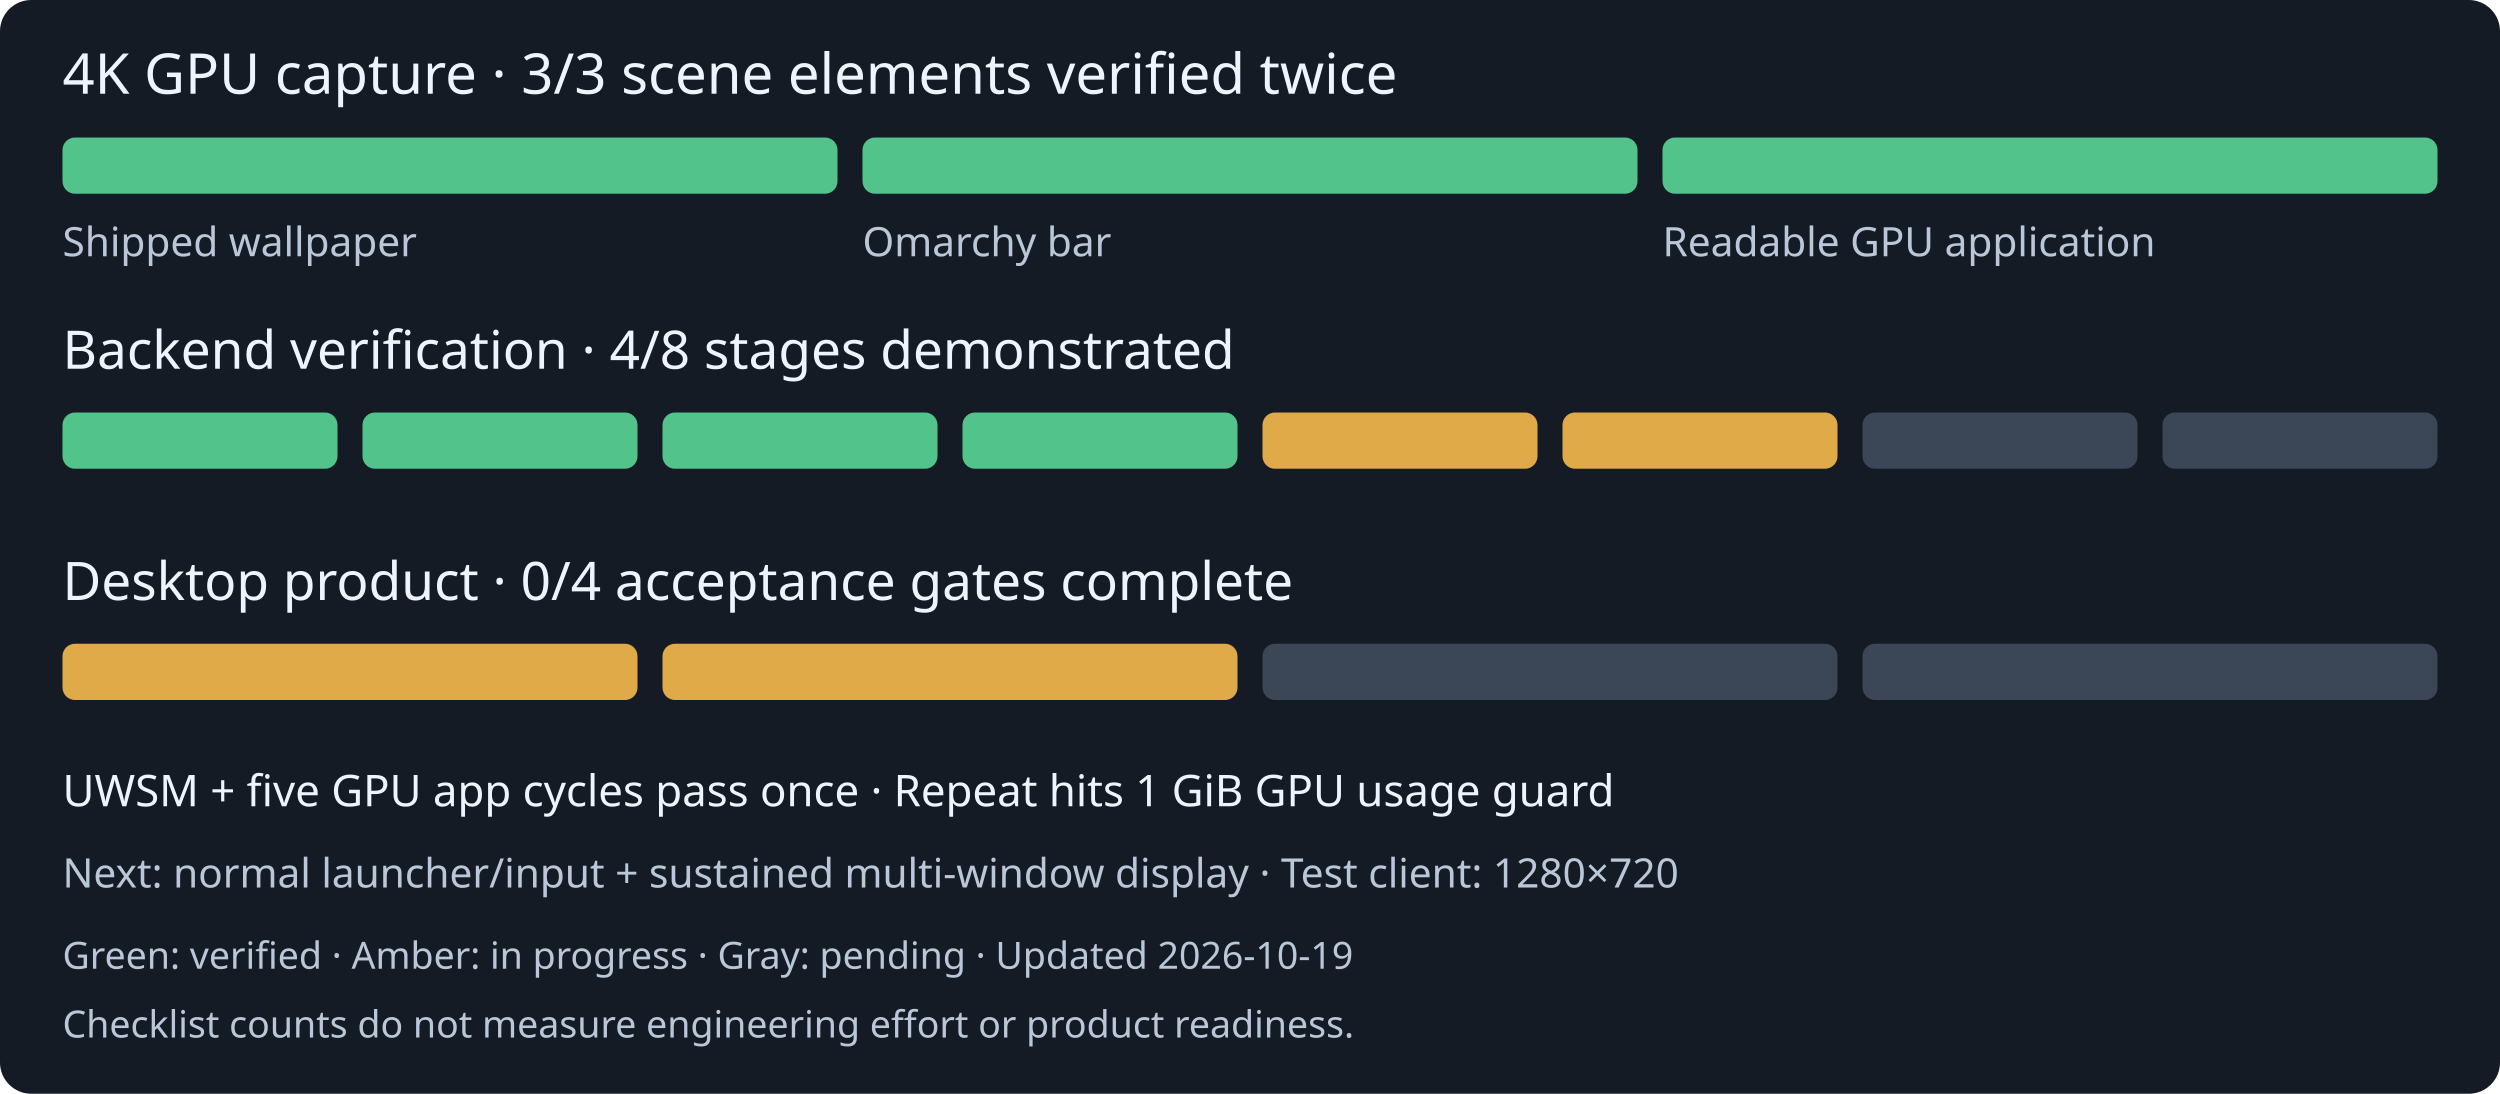
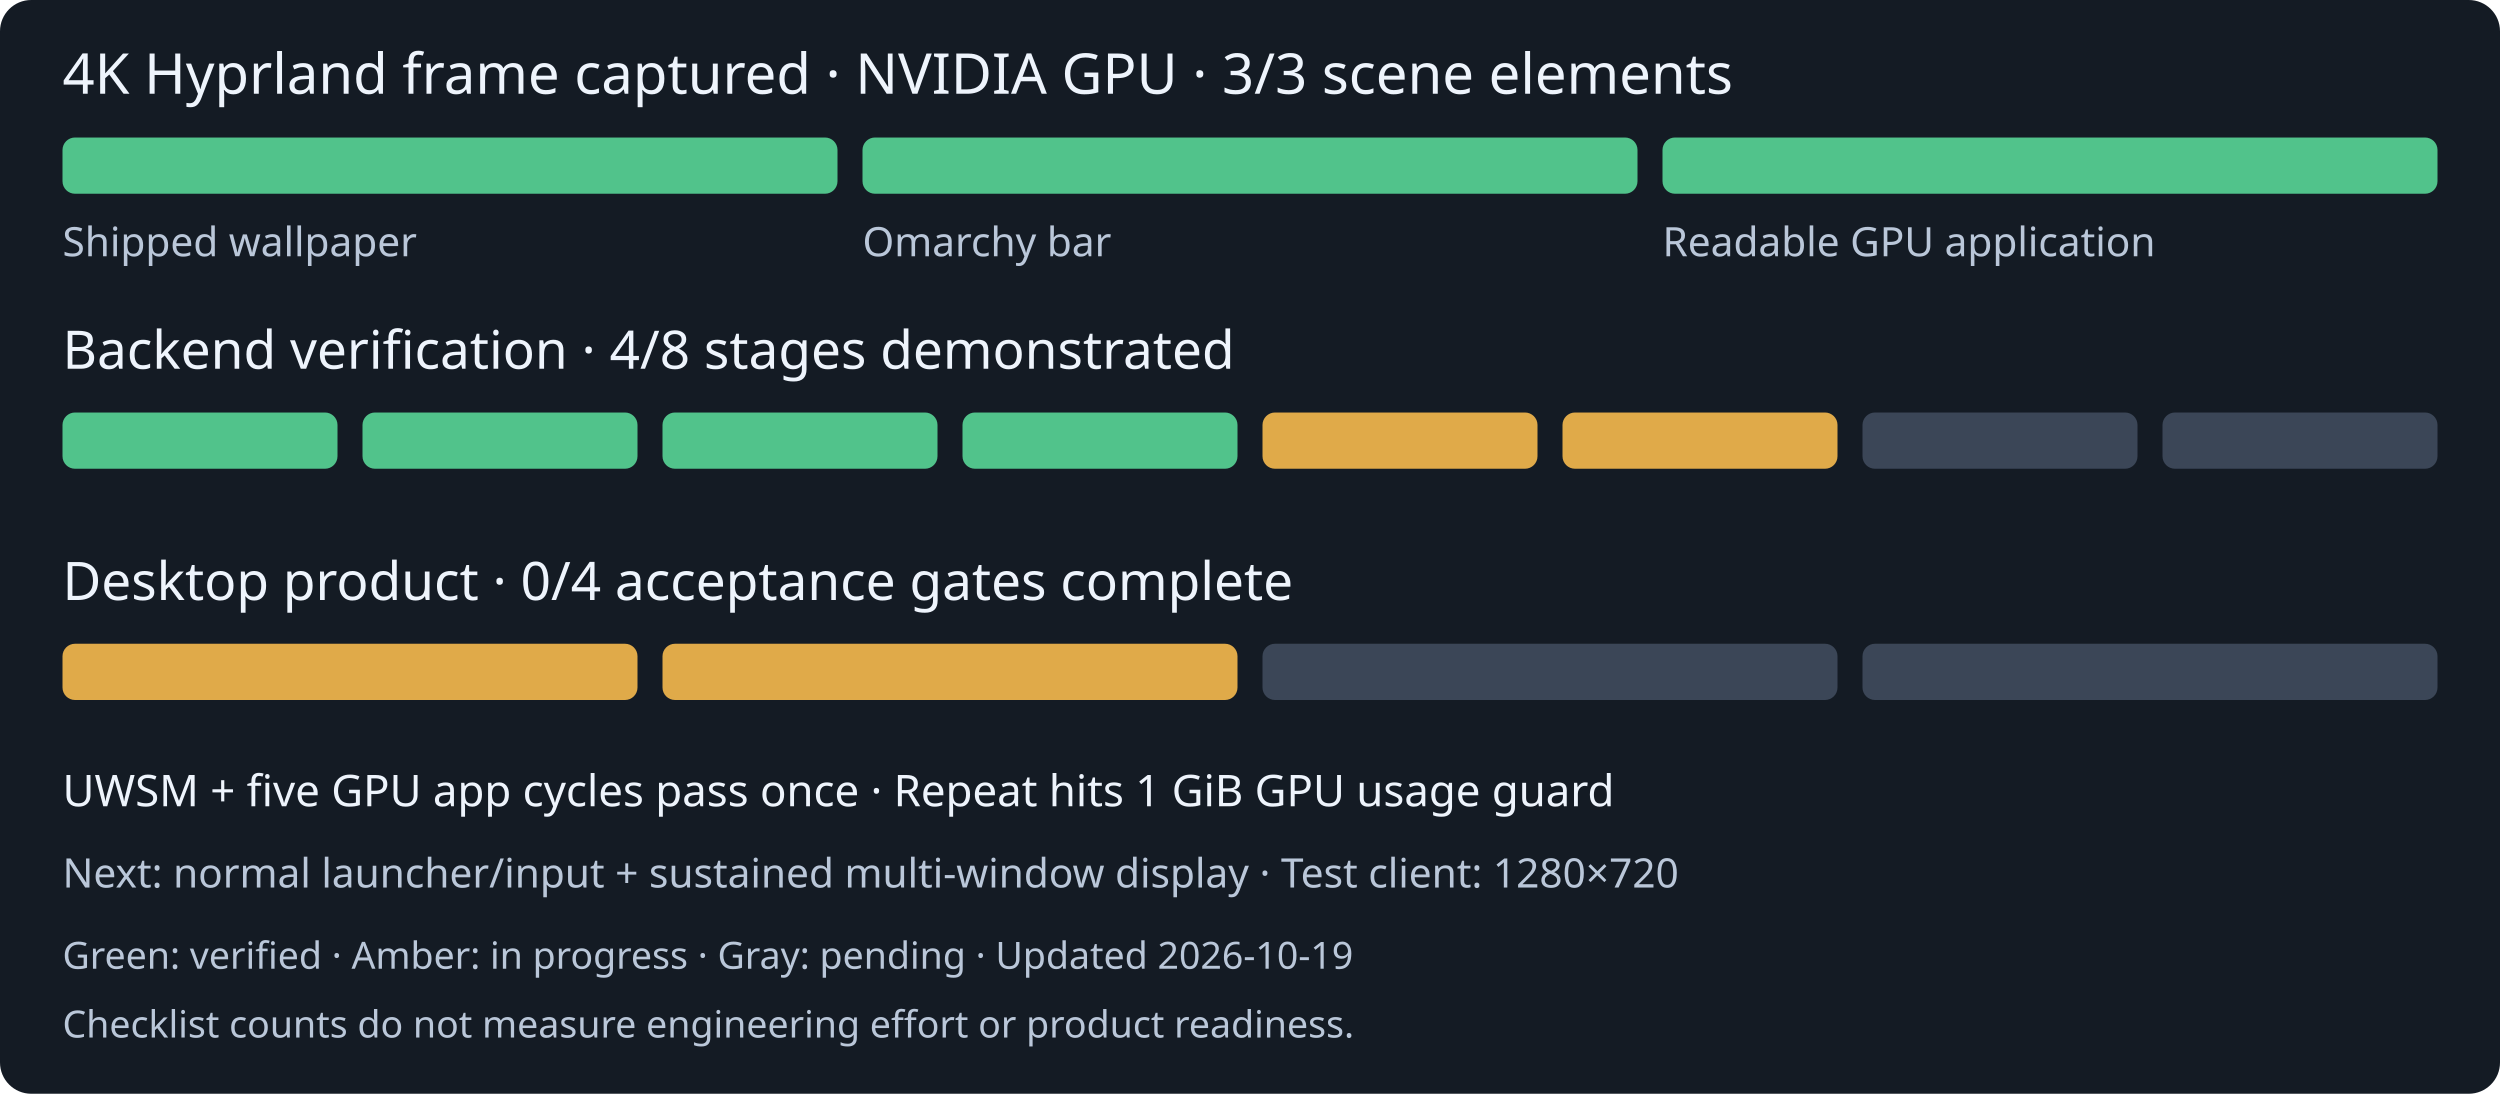
<svg xmlns="http://www.w3.org/2000/svg" width="800" height="350" viewBox="0 0 800 350" role="img" aria-labelledby="title desc">
  <rect width="800" height="350" rx="10" fill="#141b24" />
  <g font-family="sans-serif">
-     <text x="20" y="30" fill="#eef4fc" font-size="18">4K GPU capture · 3/3 scene elements verified twice</text>
+     <text x="20" y="30" fill="#eef4fc" font-size="18">4K Hyprland frame captured · NVIDIA GPU · 3/3 scene elements</text>
    <g transform="translate(20 44)" fill="#51c38b">
      <rect width="248" height="18" rx="4" />
      <rect x="256" width="248" height="18" rx="4" />
      <rect x="512" width="248" height="18" rx="4" />
    </g>
    <g fill="#bac7d9" font-size="13">
      <text x="20" y="82">Shipped wallpaper</text>
      <text x="276" y="82">Omarchy bar</text>
      <text x="532" y="82">Readable GPU application</text>
    </g>
    <text x="20" y="118" fill="#eef4fc" font-size="17">Backend verification · 4/8 stages demonstrated</text>
    <g transform="translate(20 132)">
      <rect width="88" height="18" rx="4" fill="#51c38b" />
      <rect x="96" width="88" height="18" rx="4" fill="#51c38b" />
      <rect x="192" width="88" height="18" rx="4" fill="#51c38b" />
      <rect x="288" width="88" height="18" rx="4" fill="#51c38b" />
      <rect x="384" width="88" height="18" rx="4" fill="#e0aa49" />
      <rect x="480" width="88" height="18" rx="4" fill="#e0aa49" />
      <rect x="576" width="88" height="18" rx="4" fill="#3b4657" />
      <rect x="672" width="88" height="18" rx="4" fill="#3b4657" />
    </g>
    <text x="20" y="192" fill="#eef4fc" font-size="17">Desktop product · 0/4 acceptance gates complete</text>
    <g transform="translate(20 206)">
      <rect width="184" height="18" rx="4" fill="#e0aa49" />
      <rect x="192" width="184" height="18" rx="4" fill="#e0aa49" />
      <rect x="384" width="184" height="18" rx="4" fill="#3b4657" />
      <rect x="576" width="184" height="18" rx="4" fill="#3b4657" />
    </g>
    <text x="20" y="258" fill="#eef4fc" font-size="14">UWSM + five GPU app cycles pass once · Repeat hits 1 GiB GPU usage guard</text>
    <text x="20" y="284" fill="#bac7d9" font-size="13">Next: normal launcher/input + sustained multi-window display · Test client: 1280×720</text>
    <text x="20" y="310" fill="#bac7d9" font-size="12">Green: verified · Amber: in progress · Gray: pending · Updated 2026-10-19</text>
    <text x="20" y="332" fill="#bac7d9" font-size="12">Checklist counts do not measure engineering effort or product readiness.</text>
  </g>
</svg>
